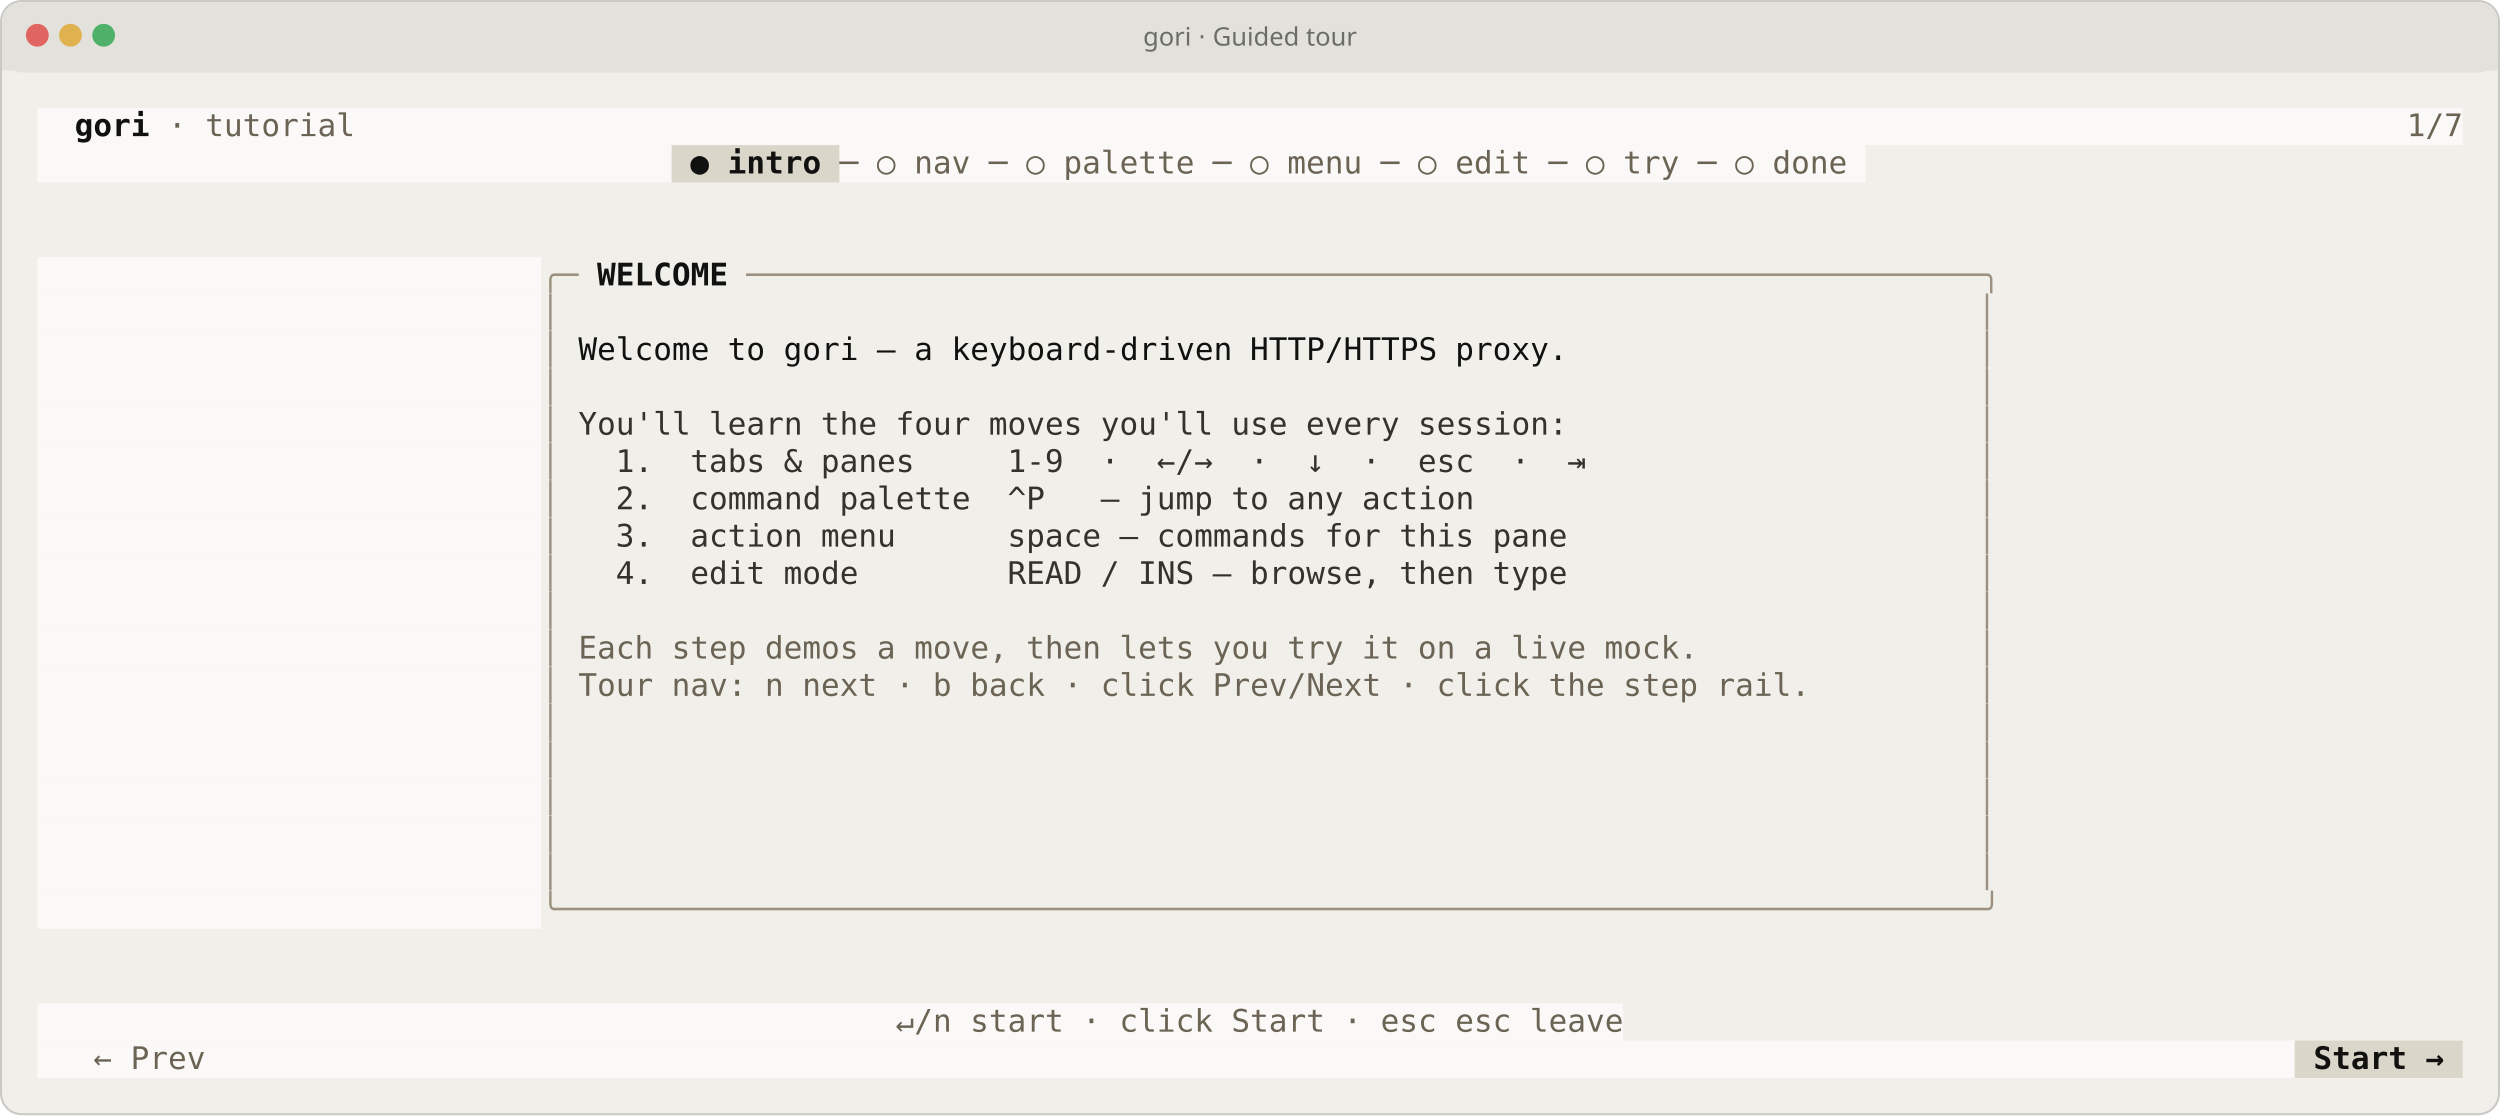
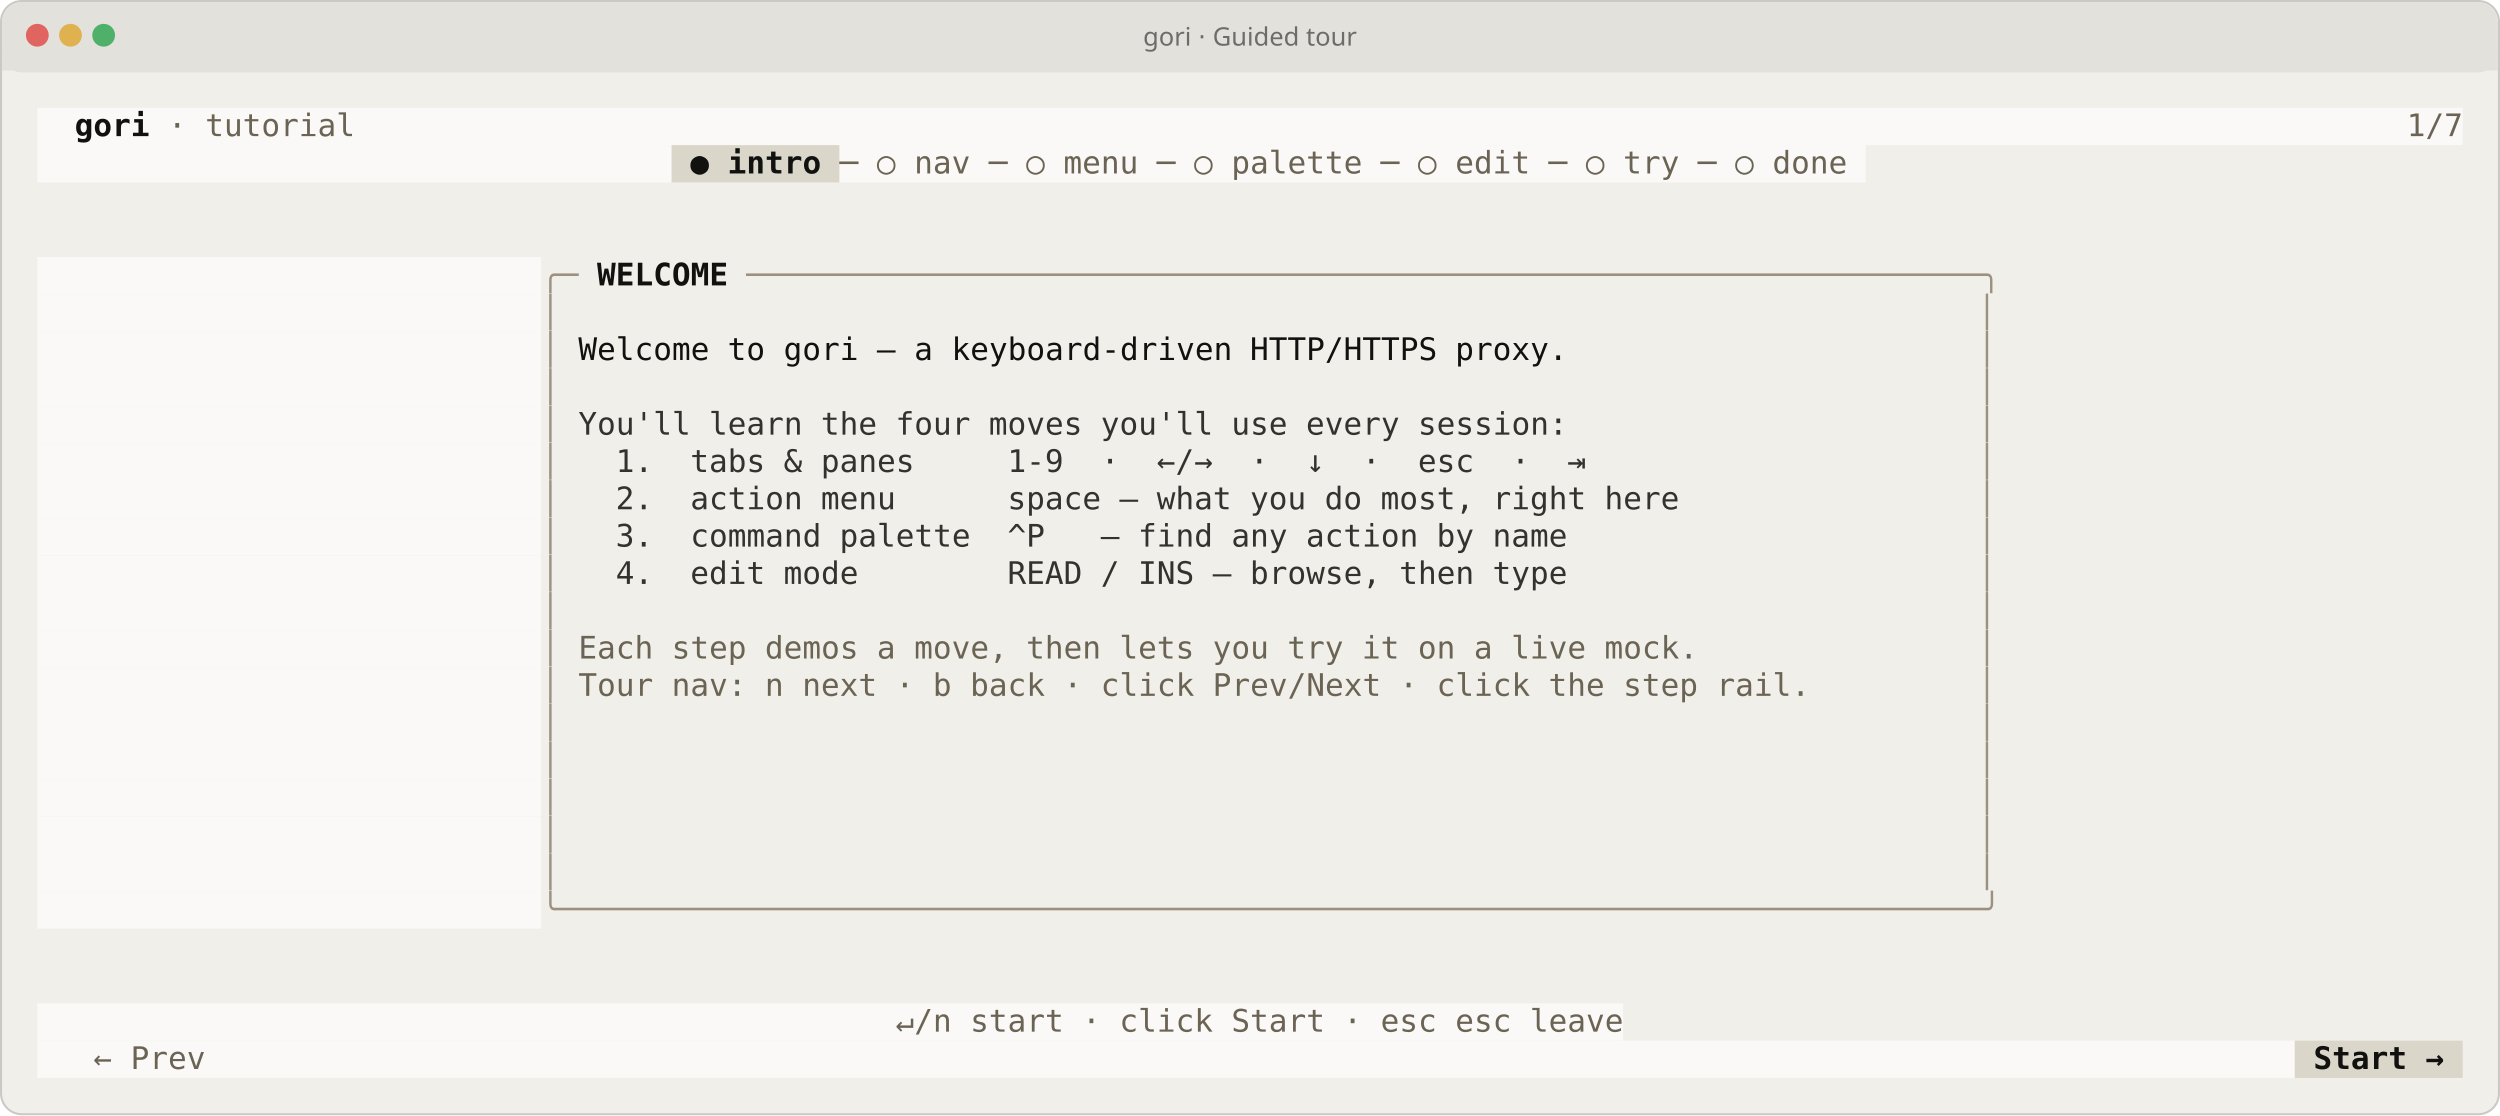
<svg xmlns="http://www.w3.org/2000/svg" width="1206" height="538" viewBox="0 0 1206.0 538.0" font-family="ui-monospace,'SF Mono','JetBrains Mono',Menlo,Consolas,monospace" font-size="15.0px" role="img" aria-label="gori · Guided tour">
  <rect x="0.5" y="0.5" width="1205.0" height="537.0" rx="10" ry="10" fill="#f0efea" stroke="#cac9c5" stroke-width="1" />
  <rect x="1" y="1" width="1204.0" height="34.0" rx="10" ry="10" fill="#e2e1dc" />
  <rect x="1" y="24.0" width="1204.0" height="10" fill="#e2e1dc" />
  <circle cx="18.0" cy="17.0" r="5.5" fill="#e0645f" />
  <circle cx="34.0" cy="17.0" r="5.5" fill="#e0b24f" />
  <circle cx="50.0" cy="17.0" r="5.5" fill="#4fb06a" />
  <text x="603.0" y="22.0" text-anchor="middle" fill="#6c6c69" font-family="'Apple Symbols','Segoe UI Symbol','Cambria Math','STIX Two Math','Noto Sans Math','DejaVu Sans',ui-monospace,'SF Mono','JetBrains Mono',Menlo,Consolas,monospace" font-size="12.3px">gori · Guided tour</text>
  <rect x="18.00" y="52.00" width="1170.00" height="18.00" fill="#faf9f7" />
  <rect x="18.00" y="70.00" width="306.00" height="18.00" fill="#faf9f7" />
  <rect x="324.00" y="70.00" width="81.00" height="18.00" fill="#dbd6ca" />
  <rect x="405.00" y="70.00" width="495.00" height="18.00" fill="#faf9f7" />
  <rect x="18.00" y="124.00" width="243.00" height="18.00" fill="#faf9f7" />
  <rect x="18.00" y="142.00" width="243.00" height="18.00" fill="#faf9f7" />
  <rect x="18.00" y="160.00" width="243.00" height="18.00" fill="#faf9f7" />
  <rect x="18.00" y="178.00" width="243.00" height="18.00" fill="#faf9f7" />
  <rect x="18.00" y="196.00" width="243.00" height="18.00" fill="#faf9f7" />
  <rect x="18.00" y="214.00" width="243.00" height="18.00" fill="#faf9f7" />
  <rect x="18.00" y="232.00" width="243.00" height="18.00" fill="#faf9f7" />
  <rect x="18.00" y="250.00" width="243.00" height="18.00" fill="#faf9f7" />
  <rect x="18.00" y="268.00" width="243.00" height="18.00" fill="#faf9f7" />
  <rect x="18.00" y="286.00" width="243.00" height="18.00" fill="#faf9f7" />
  <rect x="18.00" y="304.00" width="243.00" height="18.00" fill="#faf9f7" />
  <rect x="18.00" y="322.00" width="243.00" height="18.00" fill="#faf9f7" />
  <rect x="18.00" y="340.00" width="243.00" height="18.00" fill="#faf9f7" />
  <rect x="18.00" y="358.00" width="243.00" height="18.00" fill="#faf9f7" />
  <rect x="18.00" y="376.00" width="243.00" height="18.00" fill="#faf9f7" />
  <rect x="18.00" y="394.00" width="243.00" height="18.00" fill="#faf9f7" />
  <rect x="18.00" y="412.00" width="243.00" height="18.00" fill="#faf9f7" />
  <rect x="18.00" y="430.00" width="243.00" height="18.00" fill="#faf9f7" />
  <rect x="18.00" y="484.00" width="765.00" height="18.00" fill="#faf9f7" />
  <rect x="18.00" y="502.00" width="1089.00" height="18.00" fill="#faf9f7" />
  <rect x="1107.00" y="502.00" width="81.00" height="18.00" fill="#dbd6ca" />
  <text x="36.00" y="65.68" textLength="36.00" lengthAdjust="spacingAndGlyphs" fill="#111110" font-weight="700" xml:space="preserve">gori</text>
  <text x="81.00" y="65.68" textLength="9.00" lengthAdjust="spacingAndGlyphs" fill="#6b6454" xml:space="preserve">·</text>
  <text x="99.00" y="65.68" textLength="72.00" lengthAdjust="spacingAndGlyphs" fill="#6b6454" xml:space="preserve">tutorial</text>
  <text x="1161.00" y="65.68" textLength="27.00" lengthAdjust="spacingAndGlyphs" fill="#6b6454" xml:space="preserve">1/7</text>
  <text x="333.00" y="83.68" textLength="9.00" lengthAdjust="spacingAndGlyphs" fill="#111110" font-weight="700" xml:space="preserve">●</text>
  <text x="351.00" y="83.68" textLength="45.00" lengthAdjust="spacingAndGlyphs" fill="#111110" font-weight="700" xml:space="preserve">intro</text>
  <text x="405.00" y="83.68" textLength="9.00" lengthAdjust="spacingAndGlyphs" fill="#6b6454" xml:space="preserve">─</text>
  <text x="423.00" y="83.68" textLength="9.00" lengthAdjust="spacingAndGlyphs" fill="#6b6454" xml:space="preserve">○</text>
  <text x="441.00" y="83.68" textLength="27.00" lengthAdjust="spacingAndGlyphs" fill="#6b6454" xml:space="preserve">nav</text>
  <text x="477.00" y="83.68" textLength="9.00" lengthAdjust="spacingAndGlyphs" fill="#6b6454" xml:space="preserve">─</text>
  <text x="495.00" y="83.68" textLength="9.00" lengthAdjust="spacingAndGlyphs" fill="#6b6454" xml:space="preserve">○</text>
-   <text x="513.00" y="83.68" textLength="63.00" lengthAdjust="spacingAndGlyphs" fill="#6b6454" xml:space="preserve">palette</text>
-   <text x="585.00" y="83.68" textLength="9.00" lengthAdjust="spacingAndGlyphs" fill="#6b6454" xml:space="preserve">─</text>
-   <text x="603.00" y="83.68" textLength="9.00" lengthAdjust="spacingAndGlyphs" fill="#6b6454" xml:space="preserve">○</text>
-   <text x="621.00" y="83.68" textLength="36.00" lengthAdjust="spacingAndGlyphs" fill="#6b6454" xml:space="preserve">menu</text>
+   <text x="513.00" y="83.68" textLength="36.00" lengthAdjust="spacingAndGlyphs" fill="#6b6454" xml:space="preserve">menu</text>
+   <text x="558.00" y="83.68" textLength="9.00" lengthAdjust="spacingAndGlyphs" fill="#6b6454" xml:space="preserve">─</text>
+   <text x="576.00" y="83.68" textLength="9.00" lengthAdjust="spacingAndGlyphs" fill="#6b6454" xml:space="preserve">○</text>
+   <text x="594.00" y="83.68" textLength="63.00" lengthAdjust="spacingAndGlyphs" fill="#6b6454" xml:space="preserve">palette</text>
  <text x="666.00" y="83.68" textLength="9.00" lengthAdjust="spacingAndGlyphs" fill="#6b6454" xml:space="preserve">─</text>
  <text x="684.00" y="83.68" textLength="9.00" lengthAdjust="spacingAndGlyphs" fill="#6b6454" xml:space="preserve">○</text>
  <text x="702.00" y="83.68" textLength="36.00" lengthAdjust="spacingAndGlyphs" fill="#6b6454" xml:space="preserve">edit</text>
  <text x="747.00" y="83.68" textLength="9.00" lengthAdjust="spacingAndGlyphs" fill="#6b6454" xml:space="preserve">─</text>
  <text x="765.00" y="83.68" textLength="9.00" lengthAdjust="spacingAndGlyphs" fill="#6b6454" xml:space="preserve">○</text>
  <text x="783.00" y="83.68" textLength="27.00" lengthAdjust="spacingAndGlyphs" fill="#6b6454" xml:space="preserve">try</text>
  <text x="819.00" y="83.68" textLength="9.00" lengthAdjust="spacingAndGlyphs" fill="#6b6454" xml:space="preserve">─</text>
  <text x="837.00" y="83.68" textLength="9.00" lengthAdjust="spacingAndGlyphs" fill="#6b6454" xml:space="preserve">○</text>
  <text x="855.00" y="83.68" textLength="36.00" lengthAdjust="spacingAndGlyphs" fill="#6b6454" xml:space="preserve">done</text>
  <text x="261.00" y="137.68" textLength="18.00" lengthAdjust="spacingAndGlyphs" fill="#9c9180" xml:space="preserve">╭─</text>
  <text x="288.00" y="137.68" textLength="63.00" lengthAdjust="spacingAndGlyphs" fill="#111110" font-weight="700" xml:space="preserve">WELCOME</text>
  <text x="360.00" y="137.68" textLength="603.00" lengthAdjust="spacingAndGlyphs" fill="#9c9180" xml:space="preserve">──────────────────────────────────────────────────────────────────╮</text>
  <text x="261.00" y="155.68" textLength="9.00" lengthAdjust="spacingAndGlyphs" fill="#9c9180" xml:space="preserve">│</text>
  <text x="954.00" y="155.68" textLength="9.00" lengthAdjust="spacingAndGlyphs" fill="#9c9180" xml:space="preserve">│</text>
  <text x="261.00" y="173.68" textLength="9.00" lengthAdjust="spacingAndGlyphs" fill="#9c9180" xml:space="preserve">│</text>
  <text x="279.00" y="173.68" textLength="63.00" lengthAdjust="spacingAndGlyphs" fill="#111110" xml:space="preserve">Welcome</text>
  <text x="351.00" y="173.68" textLength="18.00" lengthAdjust="spacingAndGlyphs" fill="#111110" xml:space="preserve">to</text>
  <text x="378.00" y="173.68" textLength="36.00" lengthAdjust="spacingAndGlyphs" fill="#111110" xml:space="preserve">gori</text>
  <text x="423.00" y="173.68" textLength="9.00" lengthAdjust="spacingAndGlyphs" fill="#111110" xml:space="preserve">—</text>
  <text x="441.00" y="173.68" textLength="9.00" lengthAdjust="spacingAndGlyphs" fill="#111110" xml:space="preserve">a</text>
  <text x="459.00" y="173.68" textLength="135.00" lengthAdjust="spacingAndGlyphs" fill="#111110" xml:space="preserve">keyboard-driven</text>
  <text x="603.00" y="173.68" textLength="90.00" lengthAdjust="spacingAndGlyphs" fill="#111110" xml:space="preserve">HTTP/HTTPS</text>
  <text x="702.00" y="173.68" textLength="54.00" lengthAdjust="spacingAndGlyphs" fill="#111110" xml:space="preserve">proxy.</text>
  <text x="954.00" y="173.68" textLength="9.00" lengthAdjust="spacingAndGlyphs" fill="#9c9180" xml:space="preserve">│</text>
  <text x="261.00" y="191.68" textLength="9.00" lengthAdjust="spacingAndGlyphs" fill="#9c9180" xml:space="preserve">│</text>
  <text x="954.00" y="191.68" textLength="9.00" lengthAdjust="spacingAndGlyphs" fill="#9c9180" xml:space="preserve">│</text>
  <text x="261.00" y="209.68" textLength="9.00" lengthAdjust="spacingAndGlyphs" fill="#9c9180" xml:space="preserve">│</text>
  <text x="279.00" y="209.68" textLength="54.00" lengthAdjust="spacingAndGlyphs" fill="#33322f" xml:space="preserve">You'll</text>
  <text x="342.00" y="209.68" textLength="45.00" lengthAdjust="spacingAndGlyphs" fill="#33322f" xml:space="preserve">learn</text>
  <text x="396.00" y="209.68" textLength="27.00" lengthAdjust="spacingAndGlyphs" fill="#33322f" xml:space="preserve">the</text>
  <text x="432.00" y="209.68" textLength="36.00" lengthAdjust="spacingAndGlyphs" fill="#33322f" xml:space="preserve">four</text>
  <text x="477.00" y="209.68" textLength="45.00" lengthAdjust="spacingAndGlyphs" fill="#33322f" xml:space="preserve">moves</text>
  <text x="531.00" y="209.68" textLength="54.00" lengthAdjust="spacingAndGlyphs" fill="#33322f" xml:space="preserve">you'll</text>
  <text x="594.00" y="209.68" textLength="27.00" lengthAdjust="spacingAndGlyphs" fill="#33322f" xml:space="preserve">use</text>
  <text x="630.00" y="209.68" textLength="45.00" lengthAdjust="spacingAndGlyphs" fill="#33322f" xml:space="preserve">every</text>
  <text x="684.00" y="209.68" textLength="72.00" lengthAdjust="spacingAndGlyphs" fill="#33322f" xml:space="preserve">session:</text>
  <text x="954.00" y="209.68" textLength="9.00" lengthAdjust="spacingAndGlyphs" fill="#9c9180" xml:space="preserve">│</text>
  <text x="261.00" y="227.68" textLength="9.00" lengthAdjust="spacingAndGlyphs" fill="#9c9180" xml:space="preserve">│</text>
  <text x="297.00" y="227.68" textLength="18.00" lengthAdjust="spacingAndGlyphs" fill="#33322f" xml:space="preserve">1.</text>
  <text x="333.00" y="227.68" textLength="36.00" lengthAdjust="spacingAndGlyphs" fill="#33322f" xml:space="preserve">tabs</text>
  <text x="378.00" y="227.68" textLength="9.00" lengthAdjust="spacingAndGlyphs" fill="#33322f" xml:space="preserve">&amp;</text>
  <text x="396.00" y="227.68" textLength="45.00" lengthAdjust="spacingAndGlyphs" fill="#33322f" xml:space="preserve">panes</text>
  <text x="486.00" y="227.68" textLength="27.00" lengthAdjust="spacingAndGlyphs" fill="#33322f" xml:space="preserve">1-9</text>
  <text x="531.00" y="227.68" textLength="9.00" lengthAdjust="spacingAndGlyphs" fill="#33322f" xml:space="preserve">·</text>
  <text x="558.00" y="227.68" textLength="27.00" lengthAdjust="spacingAndGlyphs" fill="#33322f" xml:space="preserve">←/→</text>
  <text x="603.00" y="227.68" textLength="9.00" lengthAdjust="spacingAndGlyphs" fill="#33322f" xml:space="preserve">·</text>
  <text x="630.00" y="227.68" textLength="9.00" lengthAdjust="spacingAndGlyphs" fill="#33322f" xml:space="preserve">↓</text>
  <text x="657.00" y="227.68" textLength="9.00" lengthAdjust="spacingAndGlyphs" fill="#33322f" xml:space="preserve">·</text>
  <text x="684.00" y="227.68" textLength="27.00" lengthAdjust="spacingAndGlyphs" fill="#33322f" xml:space="preserve">esc</text>
  <text x="729.00" y="227.68" textLength="9.00" lengthAdjust="spacingAndGlyphs" fill="#33322f" xml:space="preserve">·</text>
  <text x="756.00" y="227.68" textLength="9.00" lengthAdjust="spacingAndGlyphs" fill="#33322f" xml:space="preserve">⇥</text>
  <text x="954.00" y="227.68" textLength="9.00" lengthAdjust="spacingAndGlyphs" fill="#9c9180" xml:space="preserve">│</text>
  <text x="261.00" y="245.68" textLength="9.00" lengthAdjust="spacingAndGlyphs" fill="#9c9180" xml:space="preserve">│</text>
  <text x="297.00" y="245.68" textLength="18.00" lengthAdjust="spacingAndGlyphs" fill="#33322f" xml:space="preserve">2.</text>
-   <text x="333.00" y="245.68" textLength="63.00" lengthAdjust="spacingAndGlyphs" fill="#33322f" xml:space="preserve">command</text>
-   <text x="405.00" y="245.68" textLength="63.00" lengthAdjust="spacingAndGlyphs" fill="#33322f" xml:space="preserve">palette</text>
-   <text x="486.00" y="245.68" textLength="18.00" lengthAdjust="spacingAndGlyphs" fill="#33322f" xml:space="preserve">^P</text>
-   <text x="531.00" y="245.68" textLength="9.00" lengthAdjust="spacingAndGlyphs" fill="#33322f" xml:space="preserve">—</text>
-   <text x="549.00" y="245.68" textLength="36.00" lengthAdjust="spacingAndGlyphs" fill="#33322f" xml:space="preserve">jump</text>
-   <text x="594.00" y="245.68" textLength="18.00" lengthAdjust="spacingAndGlyphs" fill="#33322f" xml:space="preserve">to</text>
-   <text x="621.00" y="245.68" textLength="27.00" lengthAdjust="spacingAndGlyphs" fill="#33322f" xml:space="preserve">any</text>
-   <text x="657.00" y="245.68" textLength="54.00" lengthAdjust="spacingAndGlyphs" fill="#33322f" xml:space="preserve">action</text>
+   <text x="333.00" y="245.68" textLength="54.00" lengthAdjust="spacingAndGlyphs" fill="#33322f" xml:space="preserve">action</text>
+   <text x="396.00" y="245.68" textLength="36.00" lengthAdjust="spacingAndGlyphs" fill="#33322f" xml:space="preserve">menu</text>
+   <text x="486.00" y="245.68" textLength="45.00" lengthAdjust="spacingAndGlyphs" fill="#33322f" xml:space="preserve">space</text>
+   <text x="540.00" y="245.68" textLength="9.00" lengthAdjust="spacingAndGlyphs" fill="#33322f" xml:space="preserve">—</text>
+   <text x="558.00" y="245.68" textLength="36.00" lengthAdjust="spacingAndGlyphs" fill="#33322f" xml:space="preserve">what</text>
+   <text x="603.00" y="245.68" textLength="27.00" lengthAdjust="spacingAndGlyphs" fill="#33322f" xml:space="preserve">you</text>
+   <text x="639.00" y="245.68" textLength="18.00" lengthAdjust="spacingAndGlyphs" fill="#33322f" xml:space="preserve">do</text>
+   <text x="666.00" y="245.68" textLength="45.00" lengthAdjust="spacingAndGlyphs" fill="#33322f" xml:space="preserve">most,</text>
+   <text x="720.00" y="245.68" textLength="45.00" lengthAdjust="spacingAndGlyphs" fill="#33322f" xml:space="preserve">right</text>
+   <text x="774.00" y="245.68" textLength="36.00" lengthAdjust="spacingAndGlyphs" fill="#33322f" xml:space="preserve">here</text>
  <text x="954.00" y="245.68" textLength="9.00" lengthAdjust="spacingAndGlyphs" fill="#9c9180" xml:space="preserve">│</text>
  <text x="261.00" y="263.68" textLength="9.00" lengthAdjust="spacingAndGlyphs" fill="#9c9180" xml:space="preserve">│</text>
  <text x="297.00" y="263.68" textLength="18.00" lengthAdjust="spacingAndGlyphs" fill="#33322f" xml:space="preserve">3.</text>
-   <text x="333.00" y="263.68" textLength="54.00" lengthAdjust="spacingAndGlyphs" fill="#33322f" xml:space="preserve">action</text>
-   <text x="396.00" y="263.68" textLength="36.00" lengthAdjust="spacingAndGlyphs" fill="#33322f" xml:space="preserve">menu</text>
-   <text x="486.00" y="263.68" textLength="45.00" lengthAdjust="spacingAndGlyphs" fill="#33322f" xml:space="preserve">space</text>
-   <text x="540.00" y="263.68" textLength="9.00" lengthAdjust="spacingAndGlyphs" fill="#33322f" xml:space="preserve">—</text>
-   <text x="558.00" y="263.68" textLength="72.00" lengthAdjust="spacingAndGlyphs" fill="#33322f" xml:space="preserve">commands</text>
-   <text x="639.00" y="263.68" textLength="27.00" lengthAdjust="spacingAndGlyphs" fill="#33322f" xml:space="preserve">for</text>
-   <text x="675.00" y="263.68" textLength="36.00" lengthAdjust="spacingAndGlyphs" fill="#33322f" xml:space="preserve">this</text>
-   <text x="720.00" y="263.68" textLength="36.00" lengthAdjust="spacingAndGlyphs" fill="#33322f" xml:space="preserve">pane</text>
+   <text x="333.00" y="263.68" textLength="63.00" lengthAdjust="spacingAndGlyphs" fill="#33322f" xml:space="preserve">command</text>
+   <text x="405.00" y="263.68" textLength="63.00" lengthAdjust="spacingAndGlyphs" fill="#33322f" xml:space="preserve">palette</text>
+   <text x="486.00" y="263.68" textLength="18.00" lengthAdjust="spacingAndGlyphs" fill="#33322f" xml:space="preserve">^P</text>
+   <text x="531.00" y="263.68" textLength="9.00" lengthAdjust="spacingAndGlyphs" fill="#33322f" xml:space="preserve">—</text>
+   <text x="549.00" y="263.68" textLength="36.00" lengthAdjust="spacingAndGlyphs" fill="#33322f" xml:space="preserve">find</text>
+   <text x="594.00" y="263.68" textLength="27.00" lengthAdjust="spacingAndGlyphs" fill="#33322f" xml:space="preserve">any</text>
+   <text x="630.00" y="263.68" textLength="54.00" lengthAdjust="spacingAndGlyphs" fill="#33322f" xml:space="preserve">action</text>
+   <text x="693.00" y="263.68" textLength="18.00" lengthAdjust="spacingAndGlyphs" fill="#33322f" xml:space="preserve">by</text>
+   <text x="720.00" y="263.68" textLength="36.00" lengthAdjust="spacingAndGlyphs" fill="#33322f" xml:space="preserve">name</text>
  <text x="954.00" y="263.68" textLength="9.00" lengthAdjust="spacingAndGlyphs" fill="#9c9180" xml:space="preserve">│</text>
  <text x="261.00" y="281.68" textLength="9.00" lengthAdjust="spacingAndGlyphs" fill="#9c9180" xml:space="preserve">│</text>
  <text x="297.00" y="281.68" textLength="18.00" lengthAdjust="spacingAndGlyphs" fill="#33322f" xml:space="preserve">4.</text>
  <text x="333.00" y="281.68" textLength="36.00" lengthAdjust="spacingAndGlyphs" fill="#33322f" xml:space="preserve">edit</text>
  <text x="378.00" y="281.68" textLength="36.00" lengthAdjust="spacingAndGlyphs" fill="#33322f" xml:space="preserve">mode</text>
  <text x="486.00" y="281.68" textLength="36.00" lengthAdjust="spacingAndGlyphs" fill="#33322f" xml:space="preserve">READ</text>
  <text x="531.00" y="281.68" textLength="9.00" lengthAdjust="spacingAndGlyphs" fill="#33322f" xml:space="preserve">/</text>
  <text x="549.00" y="281.68" textLength="27.00" lengthAdjust="spacingAndGlyphs" fill="#33322f" xml:space="preserve">INS</text>
  <text x="585.00" y="281.68" textLength="9.00" lengthAdjust="spacingAndGlyphs" fill="#33322f" xml:space="preserve">—</text>
  <text x="603.00" y="281.68" textLength="63.00" lengthAdjust="spacingAndGlyphs" fill="#33322f" xml:space="preserve">browse,</text>
  <text x="675.00" y="281.68" textLength="36.00" lengthAdjust="spacingAndGlyphs" fill="#33322f" xml:space="preserve">then</text>
  <text x="720.00" y="281.68" textLength="36.00" lengthAdjust="spacingAndGlyphs" fill="#33322f" xml:space="preserve">type</text>
  <text x="954.00" y="281.68" textLength="9.00" lengthAdjust="spacingAndGlyphs" fill="#9c9180" xml:space="preserve">│</text>
  <text x="261.00" y="299.68" textLength="9.00" lengthAdjust="spacingAndGlyphs" fill="#9c9180" xml:space="preserve">│</text>
  <text x="954.00" y="299.68" textLength="9.00" lengthAdjust="spacingAndGlyphs" fill="#9c9180" xml:space="preserve">│</text>
  <text x="261.00" y="317.68" textLength="9.00" lengthAdjust="spacingAndGlyphs" fill="#9c9180" xml:space="preserve">│</text>
  <text x="279.00" y="317.68" textLength="36.00" lengthAdjust="spacingAndGlyphs" fill="#6b6454" xml:space="preserve">Each</text>
  <text x="324.00" y="317.68" textLength="36.00" lengthAdjust="spacingAndGlyphs" fill="#6b6454" xml:space="preserve">step</text>
  <text x="369.00" y="317.68" textLength="45.00" lengthAdjust="spacingAndGlyphs" fill="#6b6454" xml:space="preserve">demos</text>
  <text x="423.00" y="317.68" textLength="9.00" lengthAdjust="spacingAndGlyphs" fill="#6b6454" xml:space="preserve">a</text>
  <text x="441.00" y="317.68" textLength="45.00" lengthAdjust="spacingAndGlyphs" fill="#6b6454" xml:space="preserve">move,</text>
  <text x="495.00" y="317.68" textLength="36.00" lengthAdjust="spacingAndGlyphs" fill="#6b6454" xml:space="preserve">then</text>
  <text x="540.00" y="317.68" textLength="36.00" lengthAdjust="spacingAndGlyphs" fill="#6b6454" xml:space="preserve">lets</text>
  <text x="585.00" y="317.68" textLength="27.00" lengthAdjust="spacingAndGlyphs" fill="#6b6454" xml:space="preserve">you</text>
  <text x="621.00" y="317.68" textLength="27.00" lengthAdjust="spacingAndGlyphs" fill="#6b6454" xml:space="preserve">try</text>
  <text x="657.00" y="317.68" textLength="18.00" lengthAdjust="spacingAndGlyphs" fill="#6b6454" xml:space="preserve">it</text>
  <text x="684.00" y="317.68" textLength="18.00" lengthAdjust="spacingAndGlyphs" fill="#6b6454" xml:space="preserve">on</text>
  <text x="711.00" y="317.68" textLength="9.00" lengthAdjust="spacingAndGlyphs" fill="#6b6454" xml:space="preserve">a</text>
  <text x="729.00" y="317.68" textLength="36.00" lengthAdjust="spacingAndGlyphs" fill="#6b6454" xml:space="preserve">live</text>
  <text x="774.00" y="317.68" textLength="45.00" lengthAdjust="spacingAndGlyphs" fill="#6b6454" xml:space="preserve">mock.</text>
  <text x="954.00" y="317.68" textLength="9.00" lengthAdjust="spacingAndGlyphs" fill="#9c9180" xml:space="preserve">│</text>
  <text x="261.00" y="335.68" textLength="9.00" lengthAdjust="spacingAndGlyphs" fill="#9c9180" xml:space="preserve">│</text>
  <text x="279.00" y="335.68" textLength="36.00" lengthAdjust="spacingAndGlyphs" fill="#6b6454" xml:space="preserve">Tour</text>
  <text x="324.00" y="335.68" textLength="36.00" lengthAdjust="spacingAndGlyphs" fill="#6b6454" xml:space="preserve">nav:</text>
  <text x="369.00" y="335.68" textLength="9.00" lengthAdjust="spacingAndGlyphs" fill="#6b6454" xml:space="preserve">n</text>
  <text x="387.00" y="335.68" textLength="36.00" lengthAdjust="spacingAndGlyphs" fill="#6b6454" xml:space="preserve">next</text>
  <text x="432.00" y="335.68" textLength="9.00" lengthAdjust="spacingAndGlyphs" fill="#6b6454" xml:space="preserve">·</text>
  <text x="450.00" y="335.68" textLength="9.00" lengthAdjust="spacingAndGlyphs" fill="#6b6454" xml:space="preserve">b</text>
  <text x="468.00" y="335.68" textLength="36.00" lengthAdjust="spacingAndGlyphs" fill="#6b6454" xml:space="preserve">back</text>
  <text x="513.00" y="335.68" textLength="9.00" lengthAdjust="spacingAndGlyphs" fill="#6b6454" xml:space="preserve">·</text>
  <text x="531.00" y="335.68" textLength="45.00" lengthAdjust="spacingAndGlyphs" fill="#6b6454" xml:space="preserve">click</text>
  <text x="585.00" y="335.68" textLength="81.00" lengthAdjust="spacingAndGlyphs" fill="#6b6454" xml:space="preserve">Prev/Next</text>
  <text x="675.00" y="335.68" textLength="9.00" lengthAdjust="spacingAndGlyphs" fill="#6b6454" xml:space="preserve">·</text>
  <text x="693.00" y="335.68" textLength="45.00" lengthAdjust="spacingAndGlyphs" fill="#6b6454" xml:space="preserve">click</text>
  <text x="747.00" y="335.68" textLength="27.00" lengthAdjust="spacingAndGlyphs" fill="#6b6454" xml:space="preserve">the</text>
  <text x="783.00" y="335.68" textLength="36.00" lengthAdjust="spacingAndGlyphs" fill="#6b6454" xml:space="preserve">step</text>
  <text x="828.00" y="335.68" textLength="45.00" lengthAdjust="spacingAndGlyphs" fill="#6b6454" xml:space="preserve">rail.</text>
  <text x="954.00" y="335.68" textLength="9.00" lengthAdjust="spacingAndGlyphs" fill="#9c9180" xml:space="preserve">│</text>
  <text x="261.00" y="353.68" textLength="9.00" lengthAdjust="spacingAndGlyphs" fill="#9c9180" xml:space="preserve">│</text>
  <text x="954.00" y="353.68" textLength="9.00" lengthAdjust="spacingAndGlyphs" fill="#9c9180" xml:space="preserve">│</text>
  <text x="261.00" y="371.68" textLength="9.00" lengthAdjust="spacingAndGlyphs" fill="#9c9180" xml:space="preserve">│</text>
  <text x="954.00" y="371.68" textLength="9.00" lengthAdjust="spacingAndGlyphs" fill="#9c9180" xml:space="preserve">│</text>
  <text x="261.00" y="389.68" textLength="9.00" lengthAdjust="spacingAndGlyphs" fill="#9c9180" xml:space="preserve">│</text>
  <text x="954.00" y="389.68" textLength="9.00" lengthAdjust="spacingAndGlyphs" fill="#9c9180" xml:space="preserve">│</text>
  <text x="261.00" y="407.68" textLength="9.00" lengthAdjust="spacingAndGlyphs" fill="#9c9180" xml:space="preserve">│</text>
  <text x="954.00" y="407.68" textLength="9.00" lengthAdjust="spacingAndGlyphs" fill="#9c9180" xml:space="preserve">│</text>
  <text x="261.00" y="425.68" textLength="9.00" lengthAdjust="spacingAndGlyphs" fill="#9c9180" xml:space="preserve">│</text>
  <text x="954.00" y="425.68" textLength="9.00" lengthAdjust="spacingAndGlyphs" fill="#9c9180" xml:space="preserve">│</text>
  <text x="261.00" y="443.68" textLength="702.00" lengthAdjust="spacingAndGlyphs" fill="#9c9180" xml:space="preserve">╰────────────────────────────────────────────────────────────────────────────╯</text>
  <text x="432.00" y="497.68" textLength="27.00" lengthAdjust="spacingAndGlyphs" fill="#6b6454" xml:space="preserve">↵/n</text>
  <text x="468.00" y="497.68" textLength="45.00" lengthAdjust="spacingAndGlyphs" fill="#6b6454" xml:space="preserve">start</text>
  <text x="522.00" y="497.68" textLength="9.00" lengthAdjust="spacingAndGlyphs" fill="#6b6454" xml:space="preserve">·</text>
  <text x="540.00" y="497.68" textLength="45.00" lengthAdjust="spacingAndGlyphs" fill="#6b6454" xml:space="preserve">click</text>
  <text x="594.00" y="497.68" textLength="45.00" lengthAdjust="spacingAndGlyphs" fill="#6b6454" xml:space="preserve">Start</text>
  <text x="648.00" y="497.68" textLength="9.00" lengthAdjust="spacingAndGlyphs" fill="#6b6454" xml:space="preserve">·</text>
  <text x="666.00" y="497.68" textLength="27.00" lengthAdjust="spacingAndGlyphs" fill="#6b6454" xml:space="preserve">esc</text>
  <text x="702.00" y="497.68" textLength="27.00" lengthAdjust="spacingAndGlyphs" fill="#6b6454" xml:space="preserve">esc</text>
  <text x="738.00" y="497.68" textLength="45.00" lengthAdjust="spacingAndGlyphs" fill="#6b6454" xml:space="preserve">leave</text>
  <text x="45.00" y="515.68" textLength="9.00" lengthAdjust="spacingAndGlyphs" fill="#6b6454" xml:space="preserve">←</text>
  <text x="63.00" y="515.68" textLength="36.00" lengthAdjust="spacingAndGlyphs" fill="#6b6454" xml:space="preserve">Prev</text>
  <text x="1116.00" y="515.68" textLength="45.00" lengthAdjust="spacingAndGlyphs" fill="#111110" font-weight="700" xml:space="preserve">Start</text>
  <text x="1170.00" y="515.68" textLength="9.00" lengthAdjust="spacingAndGlyphs" fill="#111110" font-weight="700" xml:space="preserve">→</text>
</svg>
